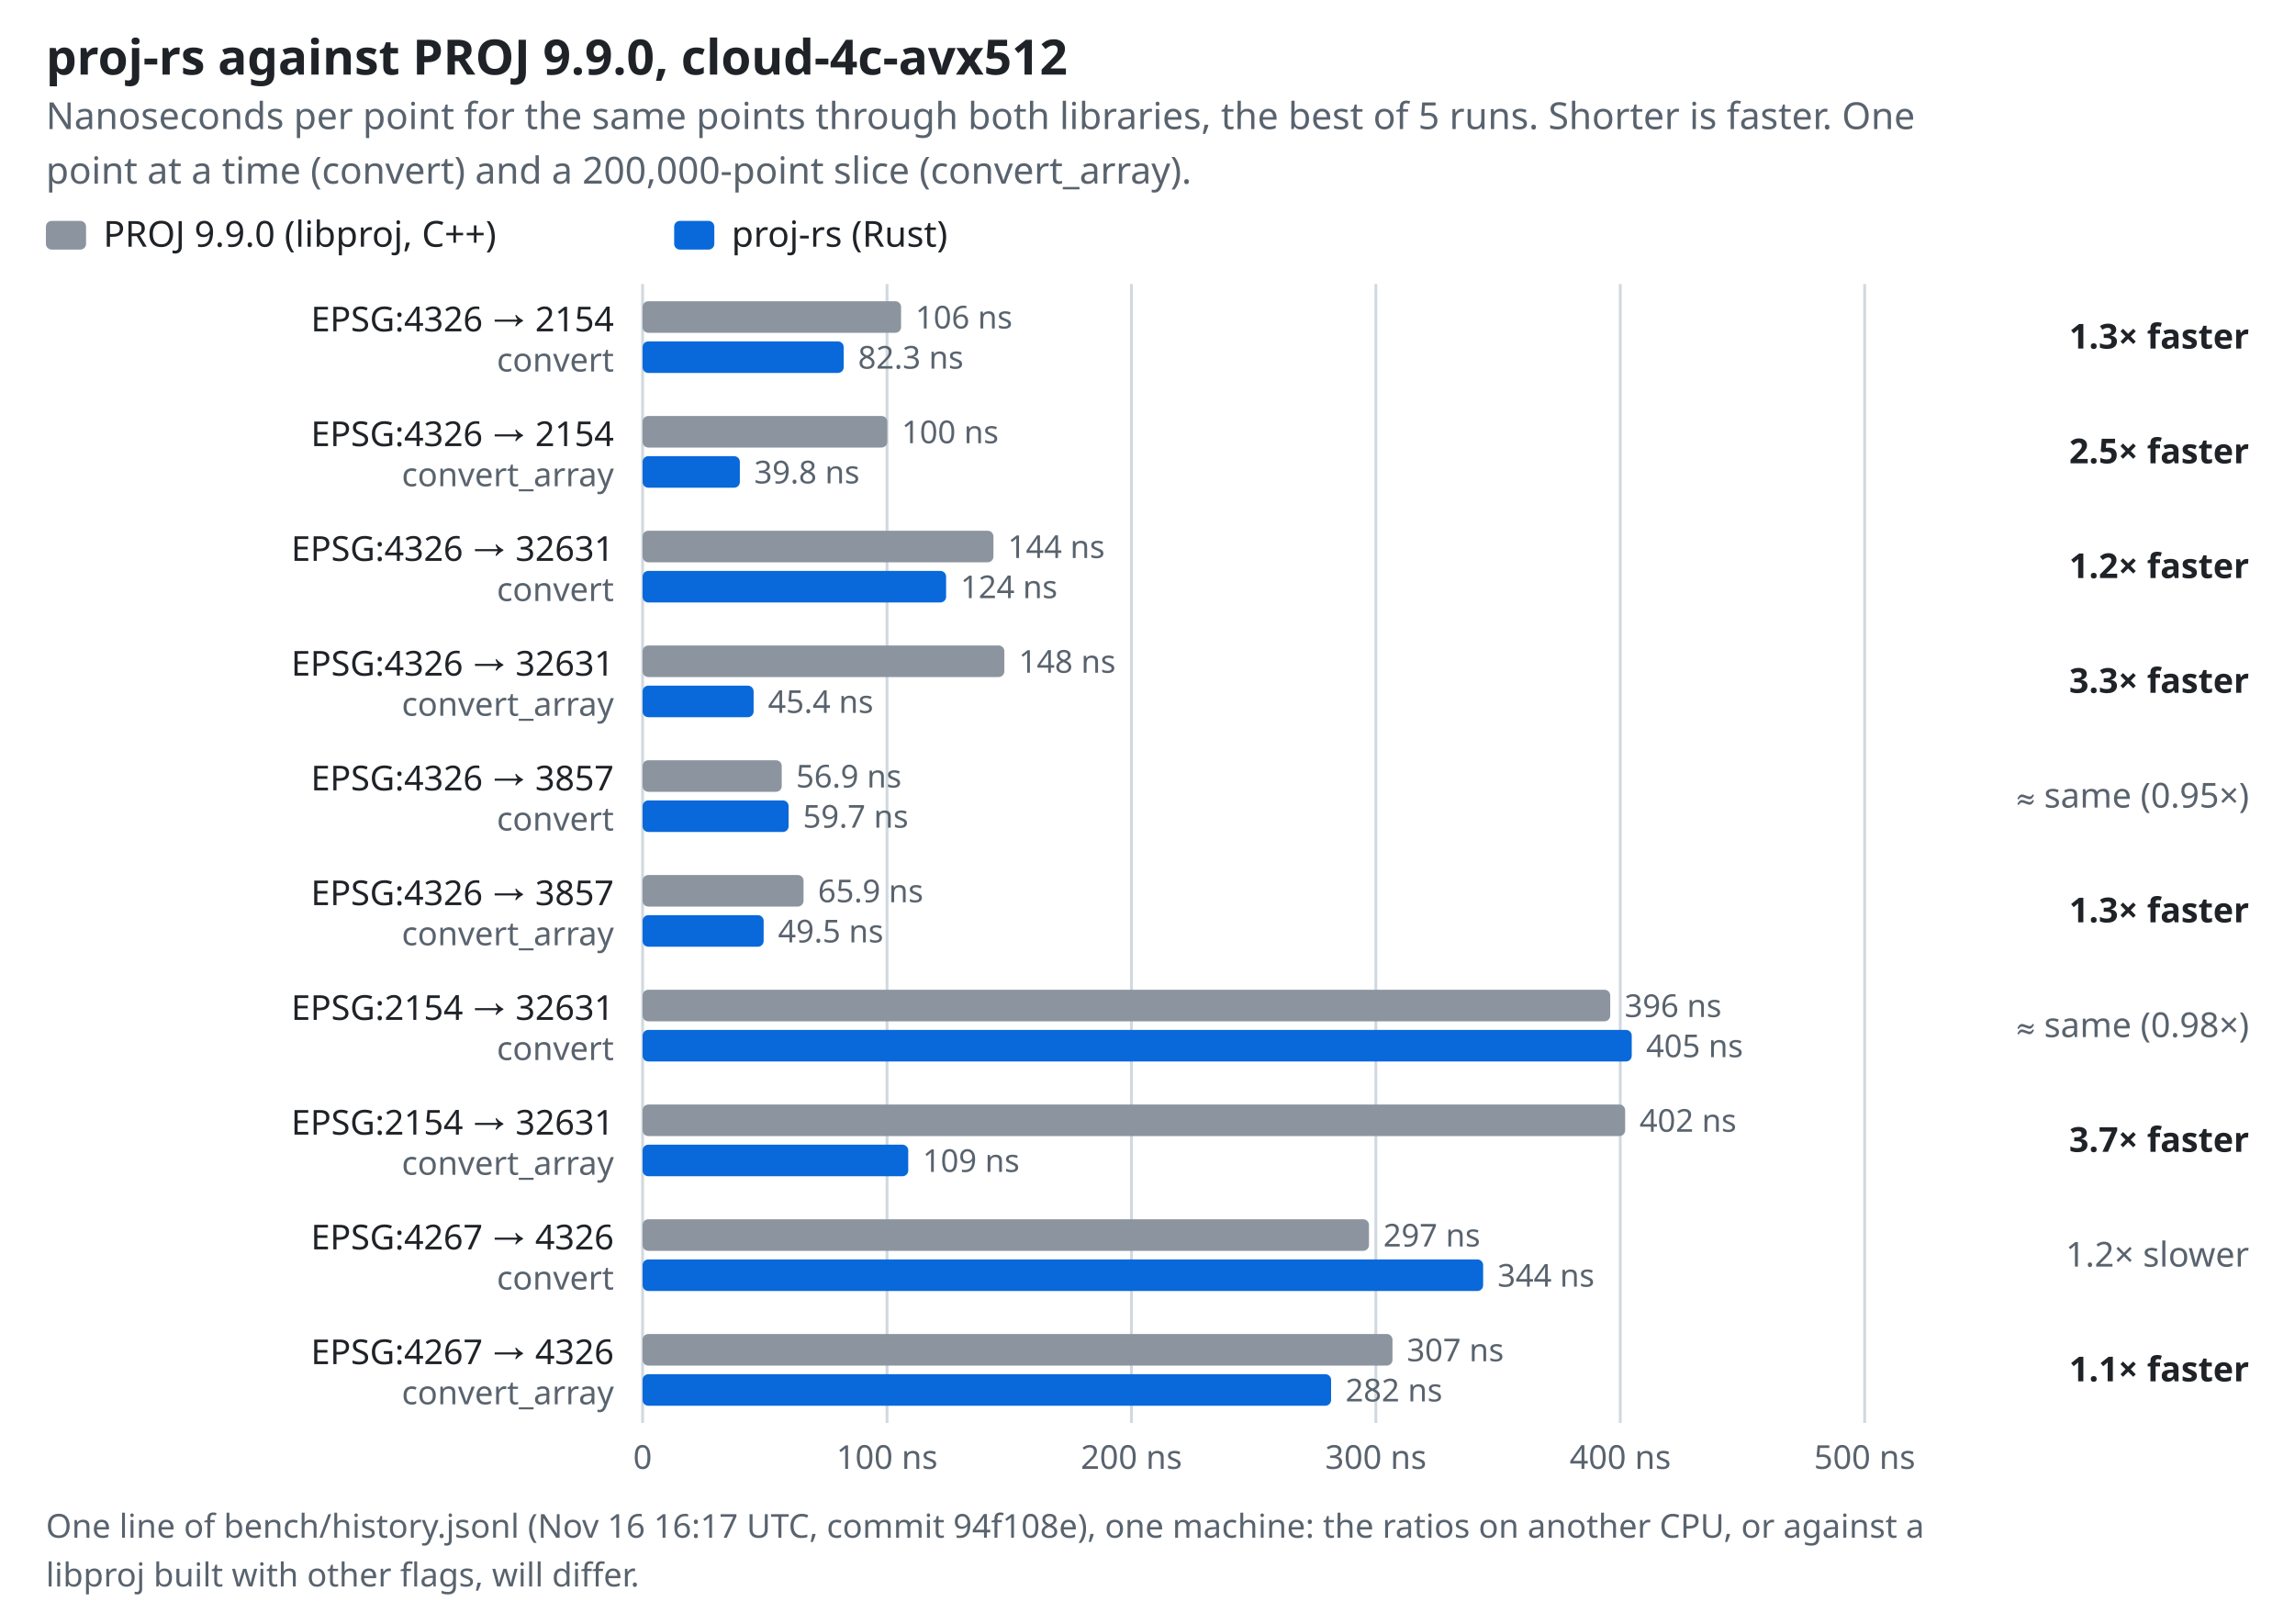
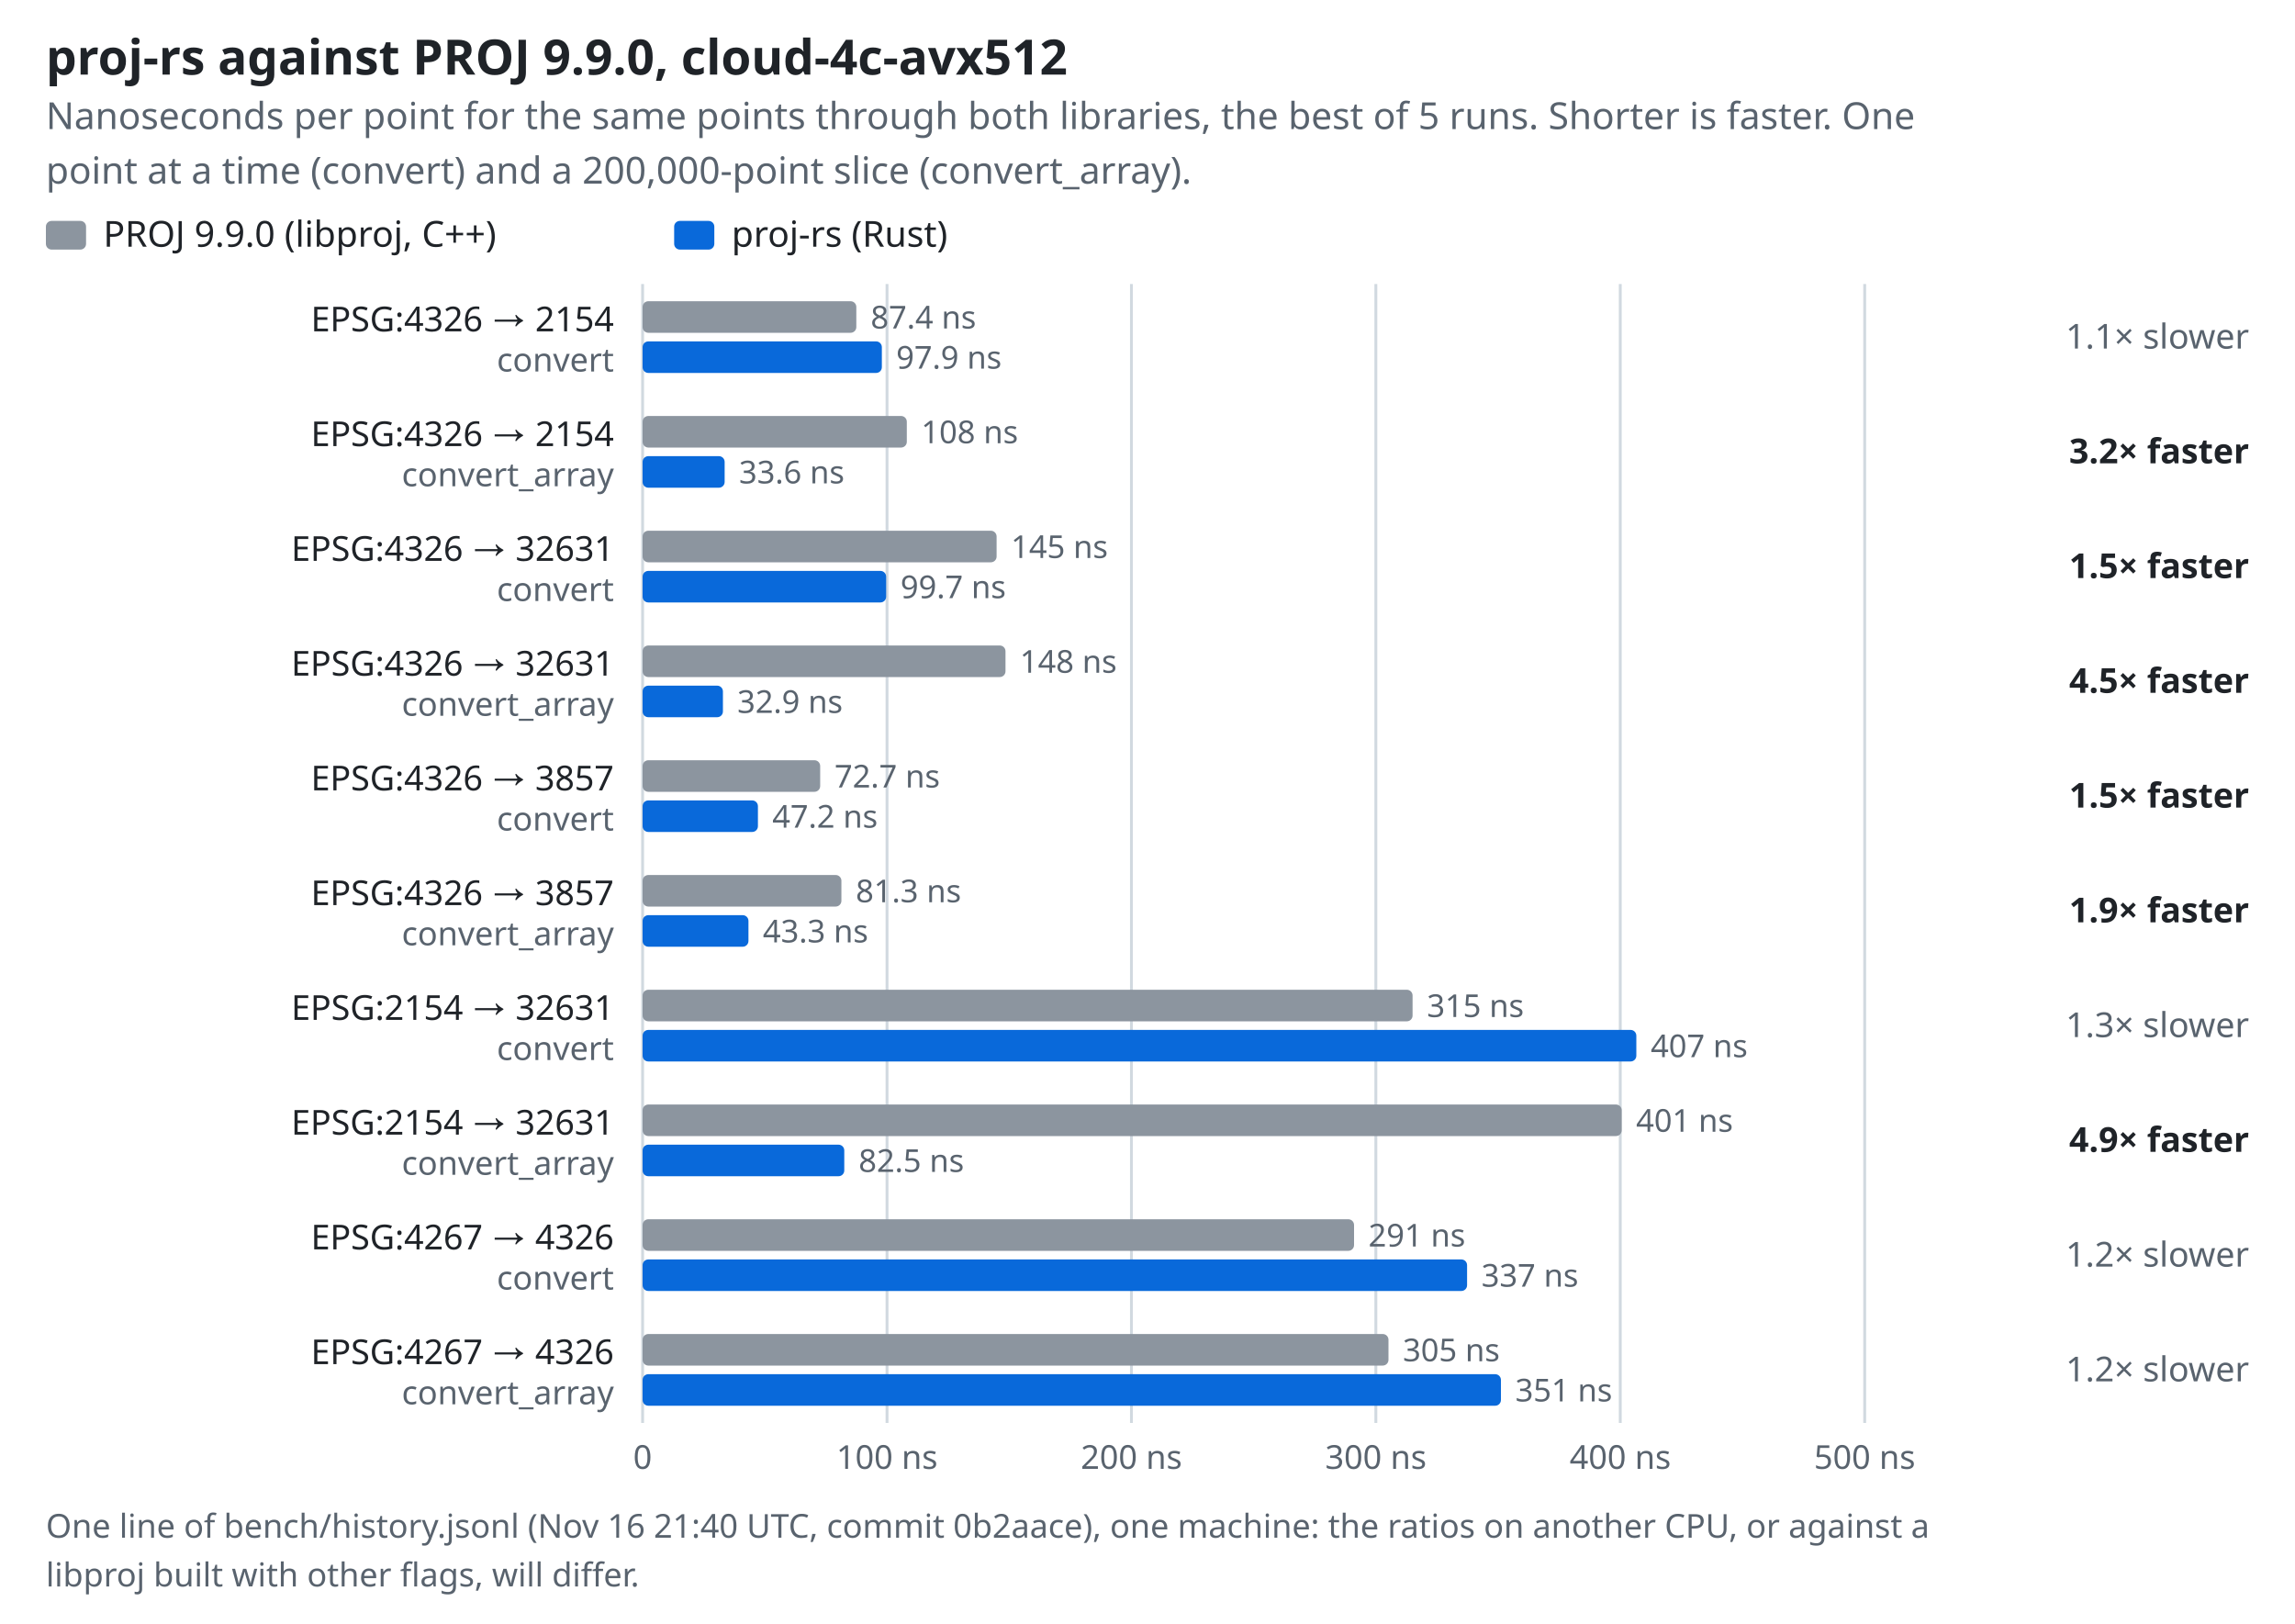
<svg xmlns="http://www.w3.org/2000/svg" width="800" height="566" viewBox="0 0 800 566" role="img" aria-label="proj-rs against PROJ 9.9.0, cloud-4c-avx512">
  <style>text{font-family:-apple-system, BlinkMacSystemFont, 'Segoe UI', 'Noto Sans', Helvetica, Arial, sans-serif;fill:#1f2328}.d{fill:#59636e}.b{font-weight:600}.v{font-variant-numeric:tabular-nums}.g{stroke:#d1d9e0}.proj{fill:#8c959f}.ours{fill:#0969da}</style>
  <text x="16" y="26" font-size="17" class="b">proj-rs against PROJ 9.9.0, cloud-4c-avx512</text>
  <text x="16" y="45" font-size="13" class="d">Nanoseconds per point for the same points through both libraries, the best of 5 runs. Shorter is faster. One</text>
  <text x="16" y="64" font-size="13" class="d">point at a time (convert) and a 200,000-point slice (convert_array).</text>
  <rect x="16" y="77" width="14" height="10" rx="2" class="proj" />
  <text x="36" y="86" font-size="12.5">PROJ 9.9.0 (libproj, C++)</text>
  <rect x="235" y="77" width="14" height="10" rx="2" class="ours" />
  <text x="255" y="86" font-size="12.5">proj-rs (Rust)</text>
  <line x1="224" y1="99" x2="224" y2="496" class="g" />
  <text x="224" y="512" font-size="11.5" text-anchor="middle" class="d v">0</text>
  <line x1="309.2" y1="99" x2="309.2" y2="496" class="g" />
  <text x="309.2" y="512" font-size="11.5" text-anchor="middle" class="d v">100 ns</text>
  <line x1="394.4" y1="99" x2="394.4" y2="496" class="g" />
  <text x="394.4" y="512" font-size="11.5" text-anchor="middle" class="d v">200 ns</text>
  <line x1="479.6" y1="99" x2="479.6" y2="496" class="g" />
  <text x="479.6" y="512" font-size="11.5" text-anchor="middle" class="d v">300 ns</text>
  <line x1="564.8" y1="99" x2="564.8" y2="496" class="g" />
  <text x="564.8" y="512" font-size="11.5" text-anchor="middle" class="d v">400 ns</text>
  <line x1="650" y1="99" x2="650" y2="496" class="g" />
  <text x="650" y="512" font-size="11.5" text-anchor="middle" class="d v">500 ns</text>
  <text x="214" y="115.5" font-size="12" text-anchor="end">EPSG:4326 → 2154</text>
  <text x="214" y="129.5" font-size="11.5" text-anchor="end" class="d">convert</text>
-   <rect x="224" y="105" width="90.1" height="11" rx="2" class="proj" />
-   <text x="319.1" y="114.5" font-size="11" class="d v">106 ns</text>
-   <rect x="224" y="119" width="70.1" height="11" rx="2" class="ours" />
-   <text x="299.1" y="128.5" font-size="11" class="d v">82.3 ns</text>
-   <text x="784" y="121.5" font-size="12" text-anchor="end" class="b v">1.3× faster</text>
+   <rect x="224" y="105" width="74.5" height="11" rx="2" class="proj" />
+   <text x="303.5" y="114.5" font-size="11" class="d v">87.4 ns</text>
+   <rect x="224" y="119" width="83.4" height="11" rx="2" class="ours" />
+   <text x="312.4" y="128.5" font-size="11" class="d v">97.9 ns</text>
+   <text x="784" y="121.5" font-size="12" text-anchor="end" class="d v">1.1× slower</text>
  <text x="214" y="155.5" font-size="12" text-anchor="end">EPSG:4326 → 2154</text>
  <text x="214" y="169.5" font-size="11.5" text-anchor="end" class="d">convert_array</text>
-   <rect x="224" y="145" width="85.3" height="11" rx="2" class="proj" />
-   <text x="314.3" y="154.5" font-size="11" class="d v">100 ns</text>
-   <rect x="224" y="159" width="33.9" height="11" rx="2" class="ours" />
-   <text x="262.9" y="168.5" font-size="11" class="d v">39.8 ns</text>
-   <text x="784" y="161.5" font-size="12" text-anchor="end" class="b v">2.5× faster</text>
+   <rect x="224" y="145" width="92.1" height="11" rx="2" class="proj" />
+   <text x="321.1" y="154.5" font-size="11" class="d v">108 ns</text>
+   <rect x="224" y="159" width="28.6" height="11" rx="2" class="ours" />
+   <text x="257.6" y="168.5" font-size="11" class="d v">33.6 ns</text>
+   <text x="784" y="161.5" font-size="12" text-anchor="end" class="b v">3.2× faster</text>
  <text x="214" y="195.5" font-size="12" text-anchor="end">EPSG:4326 → 32631</text>
  <text x="214" y="209.5" font-size="11.5" text-anchor="end" class="d">convert</text>
-   <rect x="224" y="185" width="122.3" height="11" rx="2" class="proj" />
-   <text x="351.3" y="194.5" font-size="11" class="d v">144 ns</text>
-   <rect x="224" y="199" width="105.8" height="11" rx="2" class="ours" />
-   <text x="334.8" y="208.5" font-size="11" class="d v">124 ns</text>
-   <text x="784" y="201.5" font-size="12" text-anchor="end" class="b v">1.2× faster</text>
+   <rect x="224" y="185" width="123.4" height="11" rx="2" class="proj" />
+   <text x="352.4" y="194.5" font-size="11" class="d v">145 ns</text>
+   <rect x="224" y="199" width="84.9" height="11" rx="2" class="ours" />
+   <text x="313.9" y="208.5" font-size="11" class="d v">99.7 ns</text>
+   <text x="784" y="201.5" font-size="12" text-anchor="end" class="b v">1.5× faster</text>
  <text x="214" y="235.5" font-size="12" text-anchor="end">EPSG:4326 → 32631</text>
  <text x="214" y="249.5" font-size="11.5" text-anchor="end" class="d">convert_array</text>
-   <rect x="224" y="225" width="126.1" height="11" rx="2" class="proj" />
-   <text x="355.1" y="234.5" font-size="11" class="d v">148 ns</text>
-   <rect x="224" y="239" width="38.7" height="11" rx="2" class="ours" />
-   <text x="267.7" y="248.5" font-size="11" class="d v">45.4 ns</text>
-   <text x="784" y="241.5" font-size="12" text-anchor="end" class="b v">3.3× faster</text>
+   <rect x="224" y="225" width="126.5" height="11" rx="2" class="proj" />
+   <text x="355.5" y="234.5" font-size="11" class="d v">148 ns</text>
+   <rect x="224" y="239" width="28" height="11" rx="2" class="ours" />
+   <text x="257" y="248.5" font-size="11" class="d v">32.9 ns</text>
+   <text x="784" y="241.5" font-size="12" text-anchor="end" class="b v">4.5× faster</text>
  <text x="214" y="275.5" font-size="12" text-anchor="end">EPSG:4326 → 3857</text>
  <text x="214" y="289.5" font-size="11.5" text-anchor="end" class="d">convert</text>
-   <rect x="224" y="265" width="48.5" height="11" rx="2" class="proj" />
-   <text x="277.5" y="274.5" font-size="11" class="d v">56.9 ns</text>
-   <rect x="224" y="279" width="50.9" height="11" rx="2" class="ours" />
-   <text x="279.9" y="288.5" font-size="11" class="d v">59.7 ns</text>
-   <text x="784" y="281.5" font-size="12" text-anchor="end" class="d v">≈ same (0.95×)</text>
+   <rect x="224" y="265" width="61.9" height="11" rx="2" class="proj" />
+   <text x="290.9" y="274.5" font-size="11" class="d v">72.7 ns</text>
+   <rect x="224" y="279" width="40.2" height="11" rx="2" class="ours" />
+   <text x="269.2" y="288.5" font-size="11" class="d v">47.2 ns</text>
+   <text x="784" y="281.5" font-size="12" text-anchor="end" class="b v">1.5× faster</text>
  <text x="214" y="315.5" font-size="12" text-anchor="end">EPSG:4326 → 3857</text>
  <text x="214" y="329.5" font-size="11.5" text-anchor="end" class="d">convert_array</text>
-   <rect x="224" y="305" width="56.1" height="11" rx="2" class="proj" />
-   <text x="285.1" y="314.5" font-size="11" class="d v">65.9 ns</text>
-   <rect x="224" y="319" width="42.2" height="11" rx="2" class="ours" />
-   <text x="271.2" y="328.5" font-size="11" class="d v">49.5 ns</text>
-   <text x="784" y="321.5" font-size="12" text-anchor="end" class="b v">1.3× faster</text>
+   <rect x="224" y="305" width="69.3" height="11" rx="2" class="proj" />
+   <text x="298.3" y="314.5" font-size="11" class="d v">81.3 ns</text>
+   <rect x="224" y="319" width="36.9" height="11" rx="2" class="ours" />
+   <text x="265.9" y="328.5" font-size="11" class="d v">43.3 ns</text>
+   <text x="784" y="321.5" font-size="12" text-anchor="end" class="b v">1.9× faster</text>
  <text x="214" y="355.5" font-size="12" text-anchor="end">EPSG:2154 → 32631</text>
  <text x="214" y="369.5" font-size="11.5" text-anchor="end" class="d">convert</text>
-   <rect x="224" y="345" width="337.3" height="11" rx="2" class="proj" />
-   <text x="566.3" y="354.5" font-size="11" class="d v">396 ns</text>
-   <rect x="224" y="359" width="344.8" height="11" rx="2" class="ours" />
-   <text x="573.8" y="368.5" font-size="11" class="d v">405 ns</text>
-   <text x="784" y="361.5" font-size="12" text-anchor="end" class="d v">≈ same (0.98×)</text>
+   <rect x="224" y="345" width="268.4" height="11" rx="2" class="proj" />
+   <text x="497.4" y="354.5" font-size="11" class="d v">315 ns</text>
+   <rect x="224" y="359" width="346.4" height="11" rx="2" class="ours" />
+   <text x="575.4" y="368.5" font-size="11" class="d v">407 ns</text>
+   <text x="784" y="361.5" font-size="12" text-anchor="end" class="d v">1.3× slower</text>
  <text x="214" y="395.5" font-size="12" text-anchor="end">EPSG:2154 → 32631</text>
  <text x="214" y="409.5" font-size="11.5" text-anchor="end" class="d">convert_array</text>
-   <rect x="224" y="385" width="342.5" height="11" rx="2" class="proj" />
-   <text x="571.5" y="394.5" font-size="11" class="d v">402 ns</text>
-   <rect x="224" y="399" width="92.6" height="11" rx="2" class="ours" />
-   <text x="321.6" y="408.5" font-size="11" class="d v">109 ns</text>
-   <text x="784" y="401.5" font-size="12" text-anchor="end" class="b v">3.7× faster</text>
+   <rect x="224" y="385" width="341.3" height="11" rx="2" class="proj" />
+   <text x="570.3" y="394.5" font-size="11" class="d v">401 ns</text>
+   <rect x="224" y="399" width="70.3" height="11" rx="2" class="ours" />
+   <text x="299.3" y="408.5" font-size="11" class="d v">82.5 ns</text>
+   <text x="784" y="401.5" font-size="12" text-anchor="end" class="b v">4.9× faster</text>
  <text x="214" y="435.5" font-size="12" text-anchor="end">EPSG:4267 → 4326</text>
  <text x="214" y="449.5" font-size="11.5" text-anchor="end" class="d">convert</text>
-   <rect x="224" y="425" width="253.2" height="11" rx="2" class="proj" />
-   <text x="482.2" y="434.5" font-size="11" class="d v">297 ns</text>
-   <rect x="224" y="439" width="293" height="11" rx="2" class="ours" />
-   <text x="522" y="448.5" font-size="11" class="d v">344 ns</text>
+   <rect x="224" y="425" width="248" height="11" rx="2" class="proj" />
+   <text x="477" y="434.5" font-size="11" class="d v">291 ns</text>
+   <rect x="224" y="439" width="287.4" height="11" rx="2" class="ours" />
+   <text x="516.4" y="448.5" font-size="11" class="d v">337 ns</text>
  <text x="784" y="441.5" font-size="12" text-anchor="end" class="d v">1.2× slower</text>
  <text x="214" y="475.5" font-size="12" text-anchor="end">EPSG:4267 → 4326</text>
  <text x="214" y="489.5" font-size="11.5" text-anchor="end" class="d">convert_array</text>
-   <rect x="224" y="465" width="261.4" height="11" rx="2" class="proj" />
-   <text x="490.4" y="474.5" font-size="11" class="d v">307 ns</text>
-   <rect x="224" y="479" width="240" height="11" rx="2" class="ours" />
-   <text x="469" y="488.5" font-size="11" class="d v">282 ns</text>
-   <text x="784" y="481.5" font-size="12" text-anchor="end" class="b v">1.1× faster</text>
-   <text x="16" y="536" font-size="11.5" class="d">One line of bench/history.jsonl (Nov 16 16:17 UTC, commit 94f108e), one machine: the ratios on another CPU, or against a</text>
+   <rect x="224" y="465" width="260" height="11" rx="2" class="proj" />
+   <text x="489" y="474.5" font-size="11" class="d v">305 ns</text>
+   <rect x="224" y="479" width="299.2" height="11" rx="2" class="ours" />
+   <text x="528.2" y="488.5" font-size="11" class="d v">351 ns</text>
+   <text x="784" y="481.5" font-size="12" text-anchor="end" class="d v">1.2× slower</text>
+   <text x="16" y="536" font-size="11.5" class="d">One line of bench/history.jsonl (Nov 16 21:40 UTC, commit 0b2aace), one machine: the ratios on another CPU, or against a</text>
  <text x="16" y="553" font-size="11.5" class="d">libproj built with other flags, will differ.</text>
</svg>
